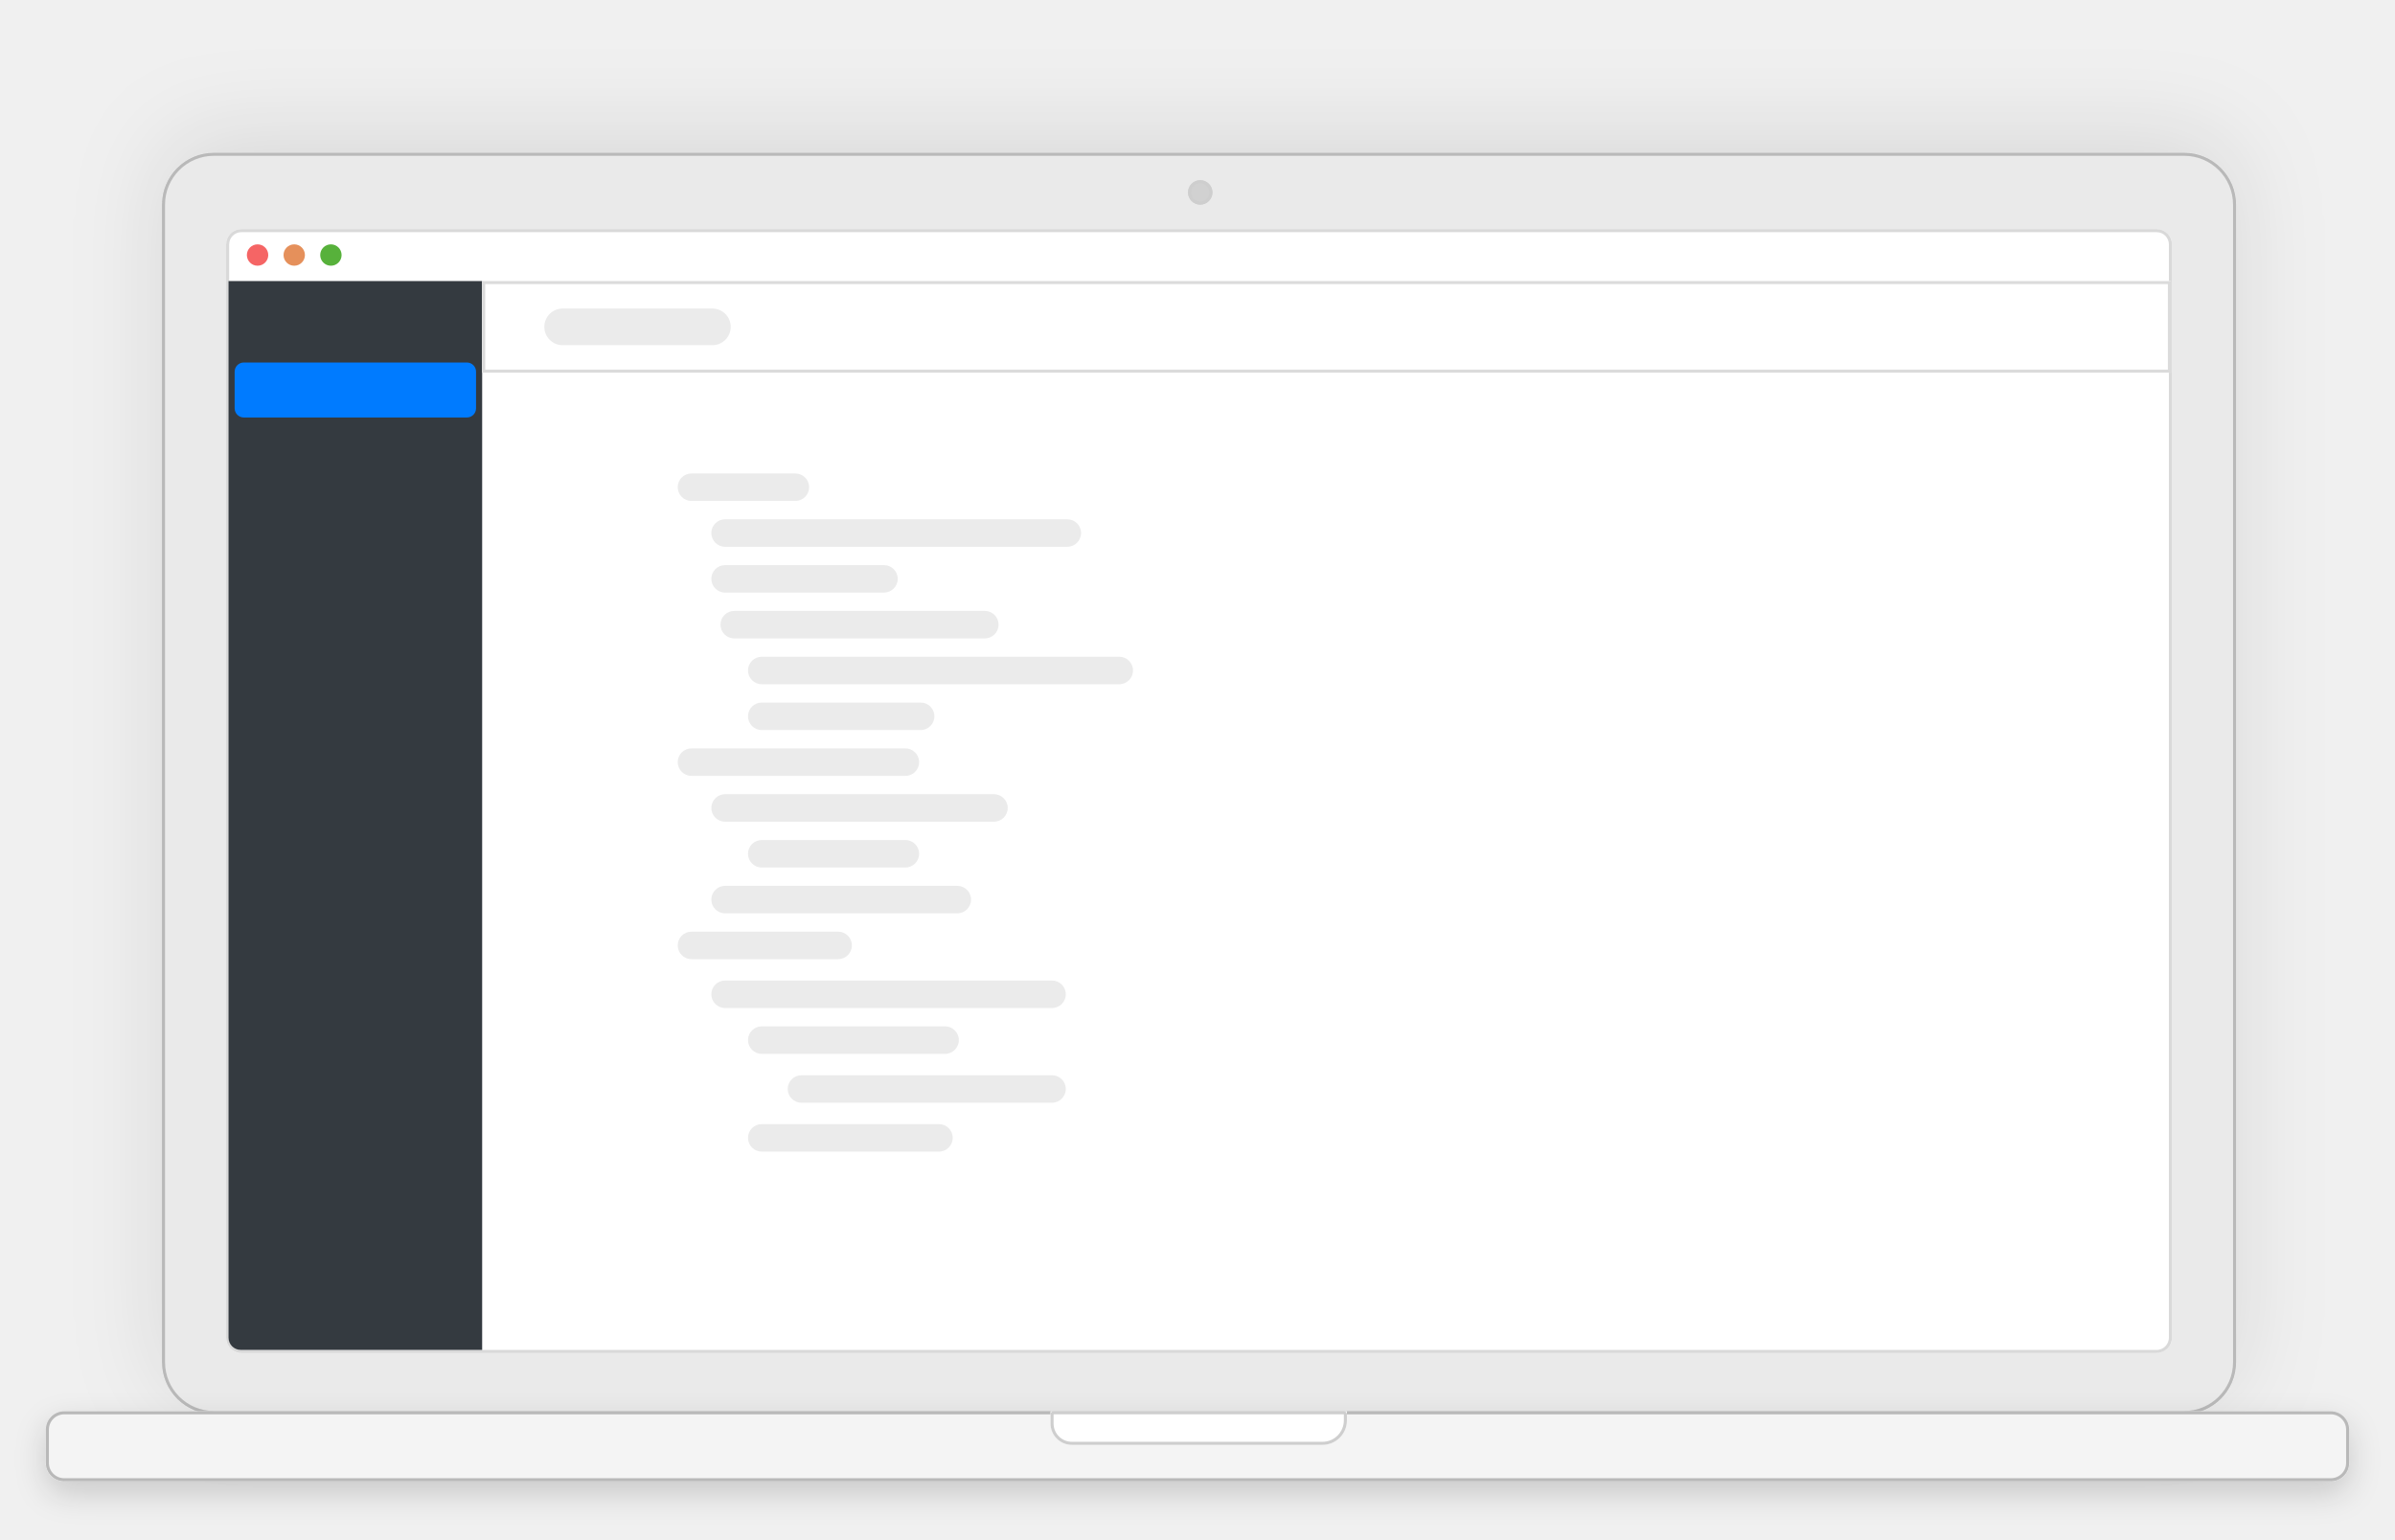
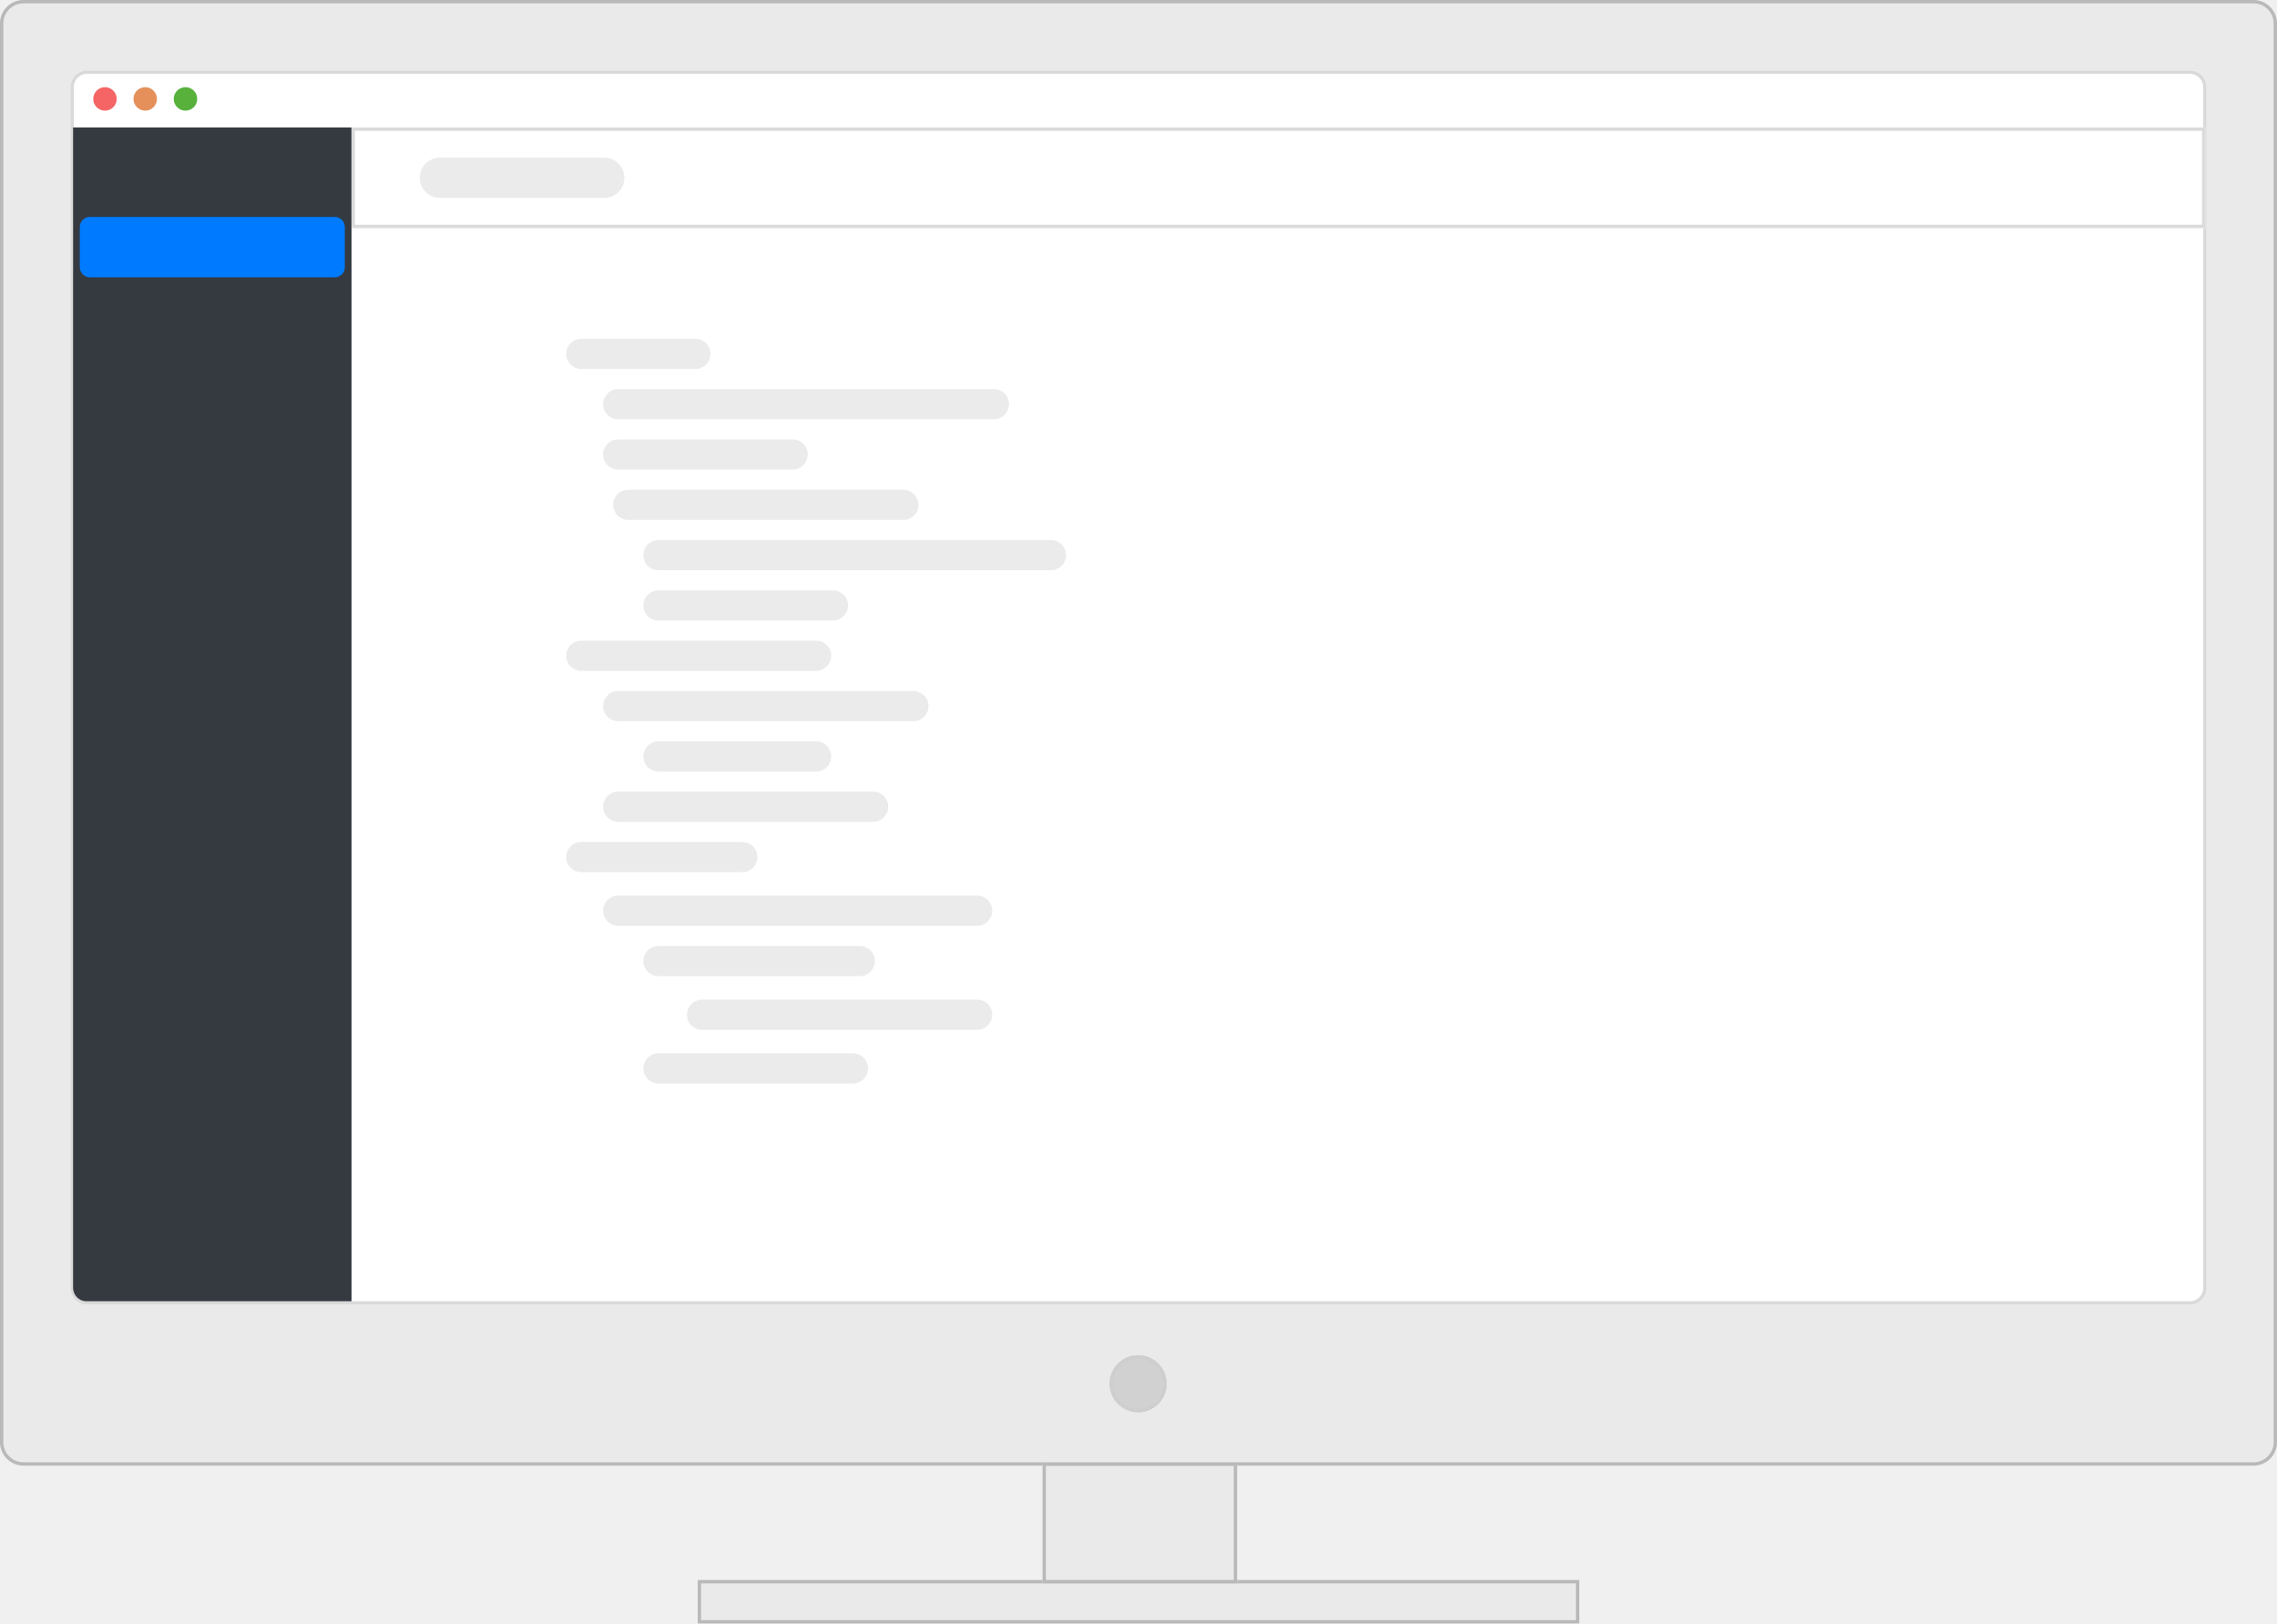
- <svg xmlns="http://www.w3.org/2000/svg" width="783.791" height="503.908" viewBox="0 0 783.791 503.908">
-   <defs>
-     <filter id="Rectangle_53" x="8" y="0" width="768.791" height="502.908" filterUnits="userSpaceOnUse">
-       <feOffset dy="-5" input="SourceAlpha" />
-       <feGaussianBlur stdDeviation="15" result="blur" />
-       <feFlood flood-opacity="0.102" />
-       <feComposite operator="in" in2="blur" />
-       <feComposite in="SourceGraphic" />
-     </filter>
-     <filter id="Rectangle_54" x="0" y="451" width="783.791" height="52.908" filterUnits="userSpaceOnUse">
-       <feOffset dy="4" input="SourceAlpha" />
-       <feGaussianBlur stdDeviation="5" result="blur-2" />
-       <feFlood flood-opacity="0.161" />
-       <feComposite operator="in" in2="blur-2" />
-       <feComposite in="SourceGraphic" />
-     </filter>
-   </defs>
-   <g id="appSvg" transform="translate(-968.209 -172.011)">
+ <svg xmlns="http://www.w3.org/2000/svg" width="678.791" height="483.955" viewBox="0 0 678.791 483.955">
+   <g id="appSvg" transform="translate(-1021.209 -226.011)">
    <g id="conatainer">
-       <g transform="matrix(1, 0, 0, 1, 968.21, 172.01)" filter="url(#Rectangle_53)">
-         <g id="Rectangle_53-2" data-name="Rectangle 53" transform="translate(53 50)" fill="#eaeaea" stroke="#b9b9b9" stroke-width="1">
-           <rect width="678.791" height="412.908" rx="17" stroke="none" />
-           <rect x="0.5" y="0.5" width="677.791" height="411.908" rx="16.5" fill="none" />
-         </g>
-       </g>
-       <g transform="matrix(1, 0, 0, 1, 968.21, 172.01)" filter="url(#Rectangle_54)">
-         <g id="Rectangle_54-2" data-name="Rectangle 54" transform="translate(15 462)" fill="#f4f4f4" stroke="#b9b9b9" stroke-width="1">
-           <rect width="753.791" height="22.908" rx="6" stroke="none" />
-           <rect x="0.5" y="0.5" width="752.791" height="21.908" rx="5.5" fill="none" />
-         </g>
-       </g>
-       <g id="Rectangle_55" data-name="Rectangle 55" transform="translate(1312 634)" fill="#fff" stroke="#cecece" stroke-width="1">
-         <path d="M0,0H97a0,0,0,0,1,0,0V3a8,8,0,0,1-8,8H7A7,7,0,0,1,0,4V0A0,0,0,0,1,0,0Z" stroke="none" />
-         <path d="M1,.5H96a.5.5,0,0,1,.5.5V3A7.5,7.5,0,0,1,89,10.5H7A6.5,6.5,0,0,1,.5,4V1A.5.5,0,0,1,1,.5Z" fill="none" />
+       <g id="Rectangle_53" data-name="Rectangle 53" transform="translate(1021.209 226.011)" fill="#eaeaea" stroke="#b9b9b9" stroke-width="1">
+         <rect width="678.791" height="436.908" rx="7" stroke="none" />
+         <rect x="0.5" y="0.5" width="677.791" height="435.908" rx="6.5" fill="none" />
      </g>
      <g id="Rectangle_7" data-name="Rectangle 7" transform="translate(1042.209 247.011)" fill="#fff" stroke="#d9d9d9" stroke-width="1">
        <rect width="636.791" height="367.908" rx="5" stroke="none" />
        <rect x="0.5" y="0.5" width="635.791" height="366.908" rx="4.5" fill="none" />
      </g>
-       <g id="Ellipse_4" data-name="Ellipse 4" transform="translate(1357 231)" fill="#d1d1d1" stroke="#cecece" stroke-width="1">
-         <circle cx="4" cy="4" r="4" stroke="none" />
-         <circle cx="4" cy="4" r="3.5" fill="none" />
+       <g id="Ellipse_4" data-name="Ellipse 4" transform="translate(1352 630)" fill="#d1d1d1" stroke="#cecece" stroke-width="1">
+         <circle cx="8.5" cy="8.5" r="8.5" stroke="none" />
+         <circle cx="8.5" cy="8.5" r="8" fill="none" />
+       </g>
+       <g id="Path_7" data-name="Path 7" transform="translate(1229.209 697.011)" fill="#eaeaea">
+         <path d="M 262.291 12.455 L 0.5 12.455 L 0.5 0.5 L 262.291 0.5 L 262.291 12.455 Z" stroke="none" />
+         <path d="M 1 1 L 1 11.955 L 261.791 11.955 L 261.791 1 L 1 1 M 0 -1.52587890625e-05 L 262.791 -1.52587890625e-05 L 262.791 12.955 L 0 12.955 L 0 -1.52587890625e-05 Z" stroke="none" fill="#b9b9b9" />
+       </g>
+       <g id="Rectangle_129" data-name="Rectangle 129" transform="translate(1332 662)" fill="#eaeaea" stroke="#b9b9b9" stroke-width="1">
+         <rect width="58" height="36" stroke="none" />
+         <rect x="0.5" y="0.5" width="57" height="35" fill="none" />
      </g>
    </g>
    <path id="sidebar" d="M0,0H83a0,0,0,0,1,0,0V349.908a0,0,0,0,1,0,0H4a4,4,0,0,1-4-4V0A0,0,0,0,1,0,0Z" transform="translate(1043 264.011)" fill="#343a40" />
    <rect id="sidebarActive" width="79" height="18" rx="3" transform="translate(1045 290.681)" fill="#007bff" />
    <g id="title" transform="translate(1.323)">
      <g id="Rectangle_9" data-name="Rectangle 9" transform="translate(1124.677 264.011)" fill="#fff" stroke="#dbdbdb" stroke-linecap="round" stroke-width="1">
        <rect width="552.671" height="30" stroke="none" />
        <rect x="0.5" y="0.5" width="551.671" height="29" fill="none" />
      </g>
      <rect id="titleName" width="61" height="12" rx="6" transform="translate(1145.022 273.011)" fill="#ebebeb" />
    </g>
    <g id="windowAction">
      <circle id="Ellipse_1" data-name="Ellipse 1" cx="3.5" cy="3.5" r="3.5" transform="translate(1049 252)" fill="#f56565" />
      <circle id="Ellipse_2" data-name="Ellipse 2" cx="3.5" cy="3.5" r="3.5" transform="translate(1061 252)" fill="#e5905b" />
      <circle id="Ellipse_3" data-name="Ellipse 3" cx="3.5" cy="3.5" r="3.5" transform="translate(1073 252)" fill="#57b13b" />
    </g>
    <g id="reports" transform="translate(0 -5)" opacity="0">
      <g id="reportCard" transform="translate(0 -1)">
        <g id="Rectangle_35" data-name="Rectangle 35" transform="translate(1276 335)" fill="#fff" stroke="#dbdbdb" stroke-width="1">
          <rect width="252" height="46" stroke="none" />
          <rect x="0.5" y="0.5" width="251" height="45" fill="none" />
        </g>
        <rect id="Rectangle_36" data-name="Rectangle 36" width="93" height="9" rx="4.5" transform="translate(1285 342)" fill="#ebebeb" />
        <rect id="Rectangle_37" data-name="Rectangle 37" width="228" height="4" rx="2" transform="translate(1285 358)" fill="#ebebeb" />
        <rect id="Rectangle_38" data-name="Rectangle 38" width="101" height="4" rx="2" transform="translate(1285 365)" fill="#ebebeb" />
      </g>
      <g id="reportCard-2" data-name="reportCard" transform="translate(0 65)">
        <g id="Rectangle_35-2" data-name="Rectangle 35" transform="translate(1276 335)" fill="#fff" stroke="#dbdbdb" stroke-width="1">
          <rect width="252" height="46" stroke="none" />
          <rect x="0.5" y="0.5" width="251" height="45" fill="none" />
        </g>
        <rect id="Rectangle_36-2" data-name="Rectangle 36" width="131" height="9" rx="4.5" transform="translate(1285 342)" fill="#ebebeb" />
        <rect id="Rectangle_37-2" data-name="Rectangle 37" width="174" height="4" rx="2" transform="translate(1285 358)" fill="#ebebeb" />
        <rect id="Rectangle_38-2" data-name="Rectangle 38" width="82" height="4" rx="2" transform="translate(1285 365)" fill="#ebebeb" />
      </g>
      <g id="reportCard-3" data-name="reportCard" transform="translate(0 131)">
        <g id="Rectangle_35-3" data-name="Rectangle 35" transform="translate(1276 335)" fill="#fff" stroke="#dbdbdb" stroke-width="1">
          <rect width="252" height="46" stroke="none" />
          <rect x="0.5" y="0.5" width="251" height="45" fill="none" />
        </g>
        <rect id="Rectangle_36-3" data-name="Rectangle 36" width="45" height="9" rx="4.5" transform="translate(1285 342)" fill="#ebebeb" />
        <rect id="Rectangle_37-3" data-name="Rectangle 37" width="228" height="4" rx="2" transform="translate(1285 358)" fill="#ebebeb" />
      </g>
      <g id="reportCard-4" data-name="reportCard" transform="translate(0 197)">
        <g id="Rectangle_35-4" data-name="Rectangle 35" transform="translate(1276 335)" fill="#fff" stroke="#dbdbdb" stroke-width="1">
          <rect width="252" height="46" stroke="none" />
          <rect x="0.5" y="0.5" width="251" height="45" fill="none" />
        </g>
        <rect id="Rectangle_36-4" data-name="Rectangle 36" width="68" height="9" rx="4.5" transform="translate(1285 342)" fill="#ebebeb" />
        <rect id="Rectangle_37-4" data-name="Rectangle 37" width="142" height="4" rx="2" transform="translate(1285 358)" fill="#ebebeb" />
      </g>
    </g>
    <g id="tableView" opacity="0">
      <g id="tableRows">
        <rect id="Rectangle_12" data-name="Rectangle 12" width="516.453" height="16" rx="8" transform="translate(1145.022 403.918)" fill="#ebebeb" />
        <rect id="Rectangle_12-2" data-name="Rectangle 12" width="516.453" height="16" rx="8" transform="translate(1145.022 435.918)" fill="#ebebeb" />
        <rect id="Rectangle_12-3" data-name="Rectangle 12" width="516.453" height="16" rx="8" transform="translate(1145.022 467.918)" fill="#ebebeb" />
        <rect id="Rectangle_12-4" data-name="Rectangle 12" width="516.453" height="16" rx="8" transform="translate(1145.022 499.918)" fill="#ebebeb" />
        <rect id="Rectangle_12-5" data-name="Rectangle 12" width="516.453" height="16" rx="8" transform="translate(1145.022 531.918)" fill="#ebebeb" />
        <rect id="Rectangle_12-6" data-name="Rectangle 12" width="516.453" height="16" rx="8" transform="translate(1145.022 563.918)" fill="#ebebeb" opacity="0" />
      </g>
      <g id="searchBar">
        <g id="Rectangle_13" data-name="Rectangle 13" transform="translate(1146.392 305.494)" fill="#fff" stroke="#d9d9d9" stroke-width="1">
          <rect width="245" height="17" rx="8.5" stroke="none" />
          <rect x="0.5" y="0.5" width="244" height="16" rx="8" fill="none" />
        </g>
        <g id="Rectangle_14" data-name="Rectangle 14" transform="translate(1396.845 305.494)" fill="#eaeaea" stroke="#eaeaea" stroke-width="1">
          <rect width="53" height="17" rx="8.5" stroke="none" />
          <rect x="0.5" y="0.5" width="52" height="16" rx="8" fill="none" />
        </g>
      </g>
      <g id="tableHead">
        <g id="Rectangle_15" data-name="Rectangle 15" transform="translate(1144.78 377.181)" fill="#fff" stroke="#d9d9d9" stroke-width="1">
          <rect width="58" height="13" rx="6.5" stroke="none" />
          <rect x="0.5" y="0.5" width="57" height="12" rx="6" fill="none" />
        </g>
        <g id="Rectangle_15-2" data-name="Rectangle 15" transform="translate(1202.673 377.181)" fill="#fff" stroke="#d9d9d9" stroke-width="1">
          <rect width="218" height="13" rx="6.5" stroke="none" />
          <rect x="0.5" y="0.5" width="217" height="12" rx="6" fill="none" />
        </g>
        <g id="Rectangle_15-3" data-name="Rectangle 15" transform="translate(1420.207 377.181)" fill="#fff" stroke="#d9d9d9" stroke-width="1">
          <rect width="113" height="13" rx="6.5" stroke="none" />
          <rect x="0.5" y="0.5" width="112" height="12" rx="6" fill="none" />
        </g>
        <g id="Rectangle_16" data-name="Rectangle 16" transform="translate(1533.475 377.181)" fill="#fff" stroke="#d9d9d9" stroke-width="1">
          <rect width="128" height="13" rx="6.5" stroke="none" />
          <rect x="0.5" y="0.5" width="127" height="12" rx="6" fill="none" />
        </g>
      </g>
    </g>
    <g id="invoiceForm" transform="translate(2 -6)" opacity="0">
      <rect id="Rectangle_23" data-name="Rectangle 23" width="79" height="17" rx="8.5" transform="translate(1246 332)" fill="#ebebeb" />
      <rect id="Rectangle_24" data-name="Rectangle 24" width="31" height="17" rx="8.5" transform="translate(1527 332)" fill="#007bff" />
      <g id="Rectangle_25" data-name="Rectangle 25" transform="translate(1246 398)" fill="#fff" stroke="#dbdbdb" stroke-width="1">
        <rect width="152" height="15" rx="7.5" stroke="none" />
        <rect x="0.5" y="0.5" width="151" height="14" rx="7" fill="none" />
      </g>
      <g id="Rectangle_27" data-name="Rectangle 27" transform="translate(1406 398)" fill="#fff" stroke="#dbdbdb" stroke-width="1">
        <rect width="152" height="15" rx="7.5" stroke="none" />
        <rect x="0.5" y="0.5" width="151" height="14" rx="7" fill="none" />
      </g>
      <rect id="Rectangle_28" data-name="Rectangle 28" width="71" height="8" rx="4" transform="translate(1246 383)" fill="#ebebeb" />
      <rect id="Rectangle_29" data-name="Rectangle 29" width="43" height="8" rx="4" transform="translate(1406 383)" fill="#ebebeb" />
      <g id="Rectangle_30" data-name="Rectangle 30" transform="translate(1246 445)" fill="#fff" stroke="#dbdbdb" stroke-width="1">
        <rect width="152" height="15" rx="7.5" stroke="none" />
        <rect x="0.5" y="0.5" width="151" height="14" rx="7" fill="none" />
      </g>
      <rect id="Rectangle_31" data-name="Rectangle 31" width="43" height="8" rx="4" transform="translate(1246 430)" fill="#ebebeb" />
      <g id="Rectangle_32" data-name="Rectangle 32" transform="translate(1246 492)" fill="#fff" stroke="#dbdbdb" stroke-width="1">
        <rect width="312" height="52" rx="7" stroke="none" />
        <rect x="0.5" y="0.5" width="311" height="51" rx="6.5" fill="none" />
      </g>
      <g id="Rectangle_33" data-name="Rectangle 33" transform="translate(1246 551)" fill="#fff" stroke="#dbdbdb" stroke-width="1">
        <rect width="25" height="13" rx="6.5" stroke="none" />
        <rect x="0.5" y="0.5" width="24" height="12" rx="6" fill="none" />
      </g>
      <rect id="Rectangle_34" data-name="Rectangle 34" width="43" height="8" rx="4" transform="translate(1246 477)" fill="#ebebeb" />
    </g>
    <g id="chartOfAccounts" transform="translate(-56 -5)">
      <rect id="Rectangle_23-2" data-name="Rectangle 23" width="43" height="9" rx="4.5" transform="translate(1246 332)" fill="#ebebeb" />
      <rect id="Rectangle_23-3" data-name="Rectangle 23" width="121" height="9" rx="4.5" transform="translate(1257 347)" fill="#ebebeb" />
      <rect id="Rectangle_23-4" data-name="Rectangle 23" width="61" height="9" rx="4.5" transform="translate(1257 362)" fill="#ebebeb" />
      <rect id="Rectangle_23-5" data-name="Rectangle 23" width="91" height="9" rx="4.5" transform="translate(1260 377)" fill="#ebebeb" />
      <rect id="Rectangle_23-6" data-name="Rectangle 23" width="126" height="9" rx="4.5" transform="translate(1269 392)" fill="#ebebeb" />
      <rect id="Rectangle_23-7" data-name="Rectangle 23" width="61" height="9" rx="4.5" transform="translate(1269 407)" fill="#ebebeb" />
      <rect id="Rectangle_23-8" data-name="Rectangle 23" width="79" height="9" rx="4.5" transform="translate(1246 422)" fill="#ebebeb" />
      <rect id="Rectangle_23-9" data-name="Rectangle 23" width="97" height="9" rx="4.5" transform="translate(1257 437)" fill="#ebebeb" />
      <rect id="Rectangle_23-10" data-name="Rectangle 23" width="56" height="9" rx="4.5" transform="translate(1269 452)" fill="#ebebeb" />
      <rect id="Rectangle_23-11" data-name="Rectangle 23" width="85" height="9" rx="4.5" transform="translate(1257 467)" fill="#ebebeb" />
      <rect id="Rectangle_23-12" data-name="Rectangle 23" width="57" height="9" rx="4.5" transform="translate(1246 482)" fill="#ebebeb" />
      <rect id="Rectangle_23-13" data-name="Rectangle 23" width="69" height="9" rx="4.5" transform="translate(1269 513)" fill="#ebebeb" />
      <rect id="Rectangle_23-14" data-name="Rectangle 23" width="91" height="9" rx="4.5" transform="translate(1282 529)" fill="#ebebeb" />
      <rect id="Rectangle_23-15" data-name="Rectangle 23" width="67" height="9" rx="4.5" transform="translate(1269 545)" fill="#ebebeb" />
      <rect id="Rectangle_39" data-name="Rectangle 39" width="116" height="9" rx="4.5" transform="translate(1257 498)" fill="#ebebeb" />
    </g>
  </g>
</svg>
